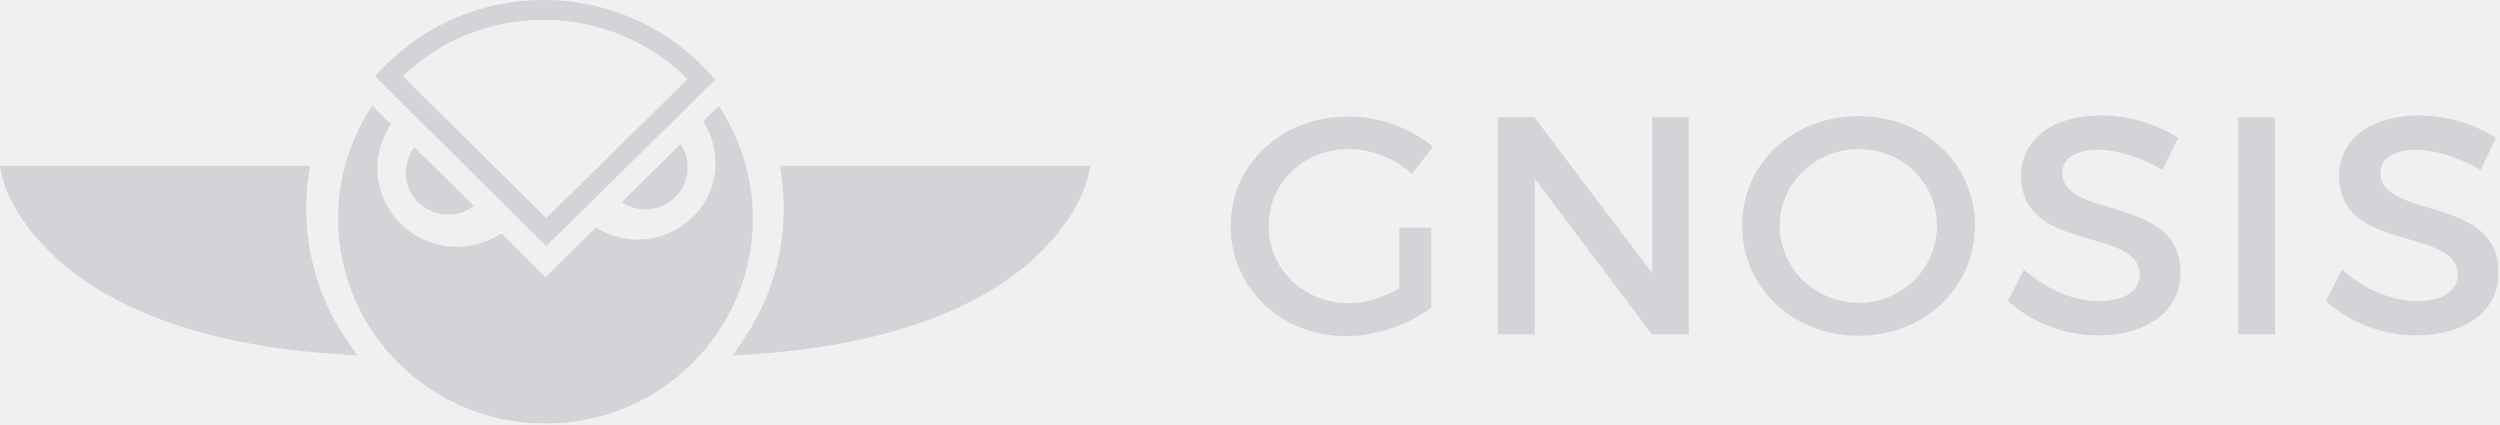
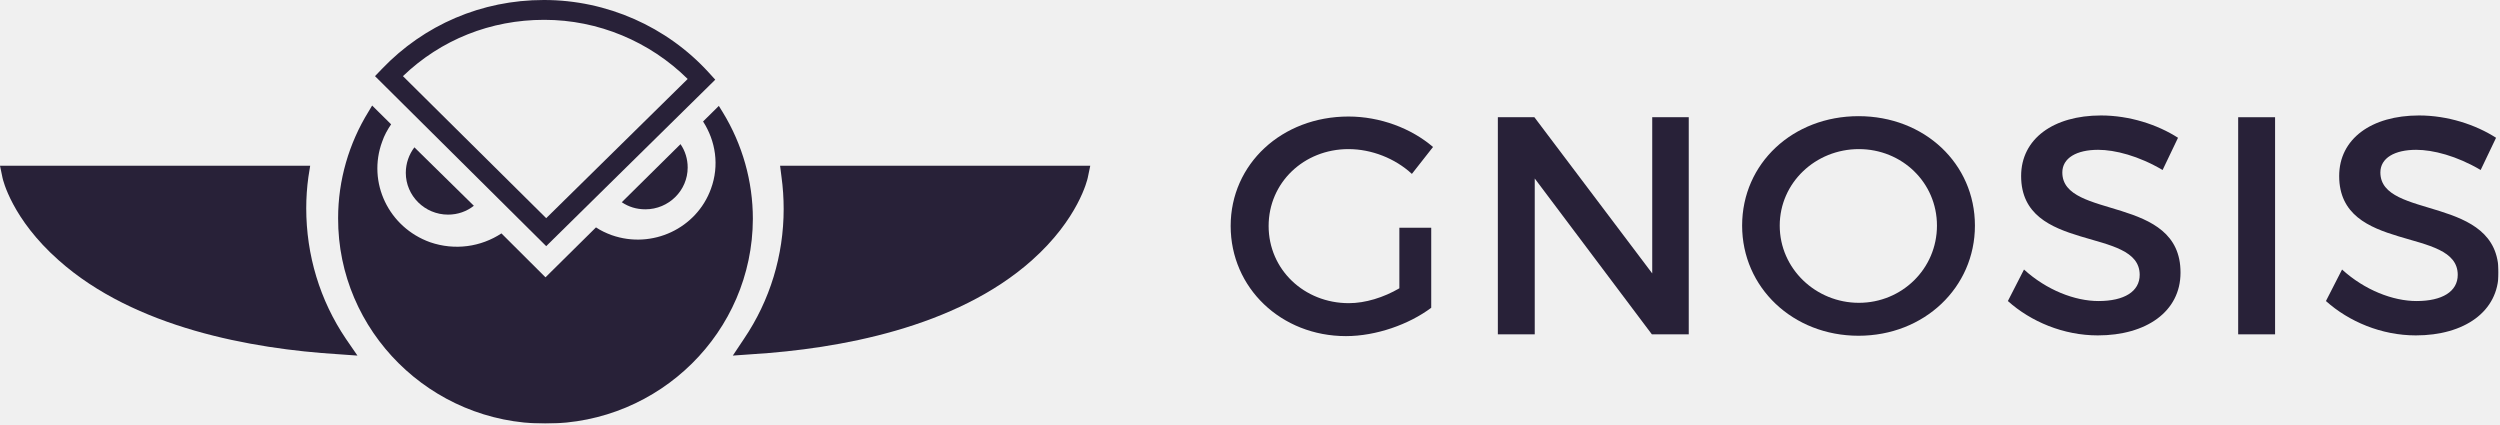
<svg xmlns="http://www.w3.org/2000/svg" xmlns:xlink="http://www.w3.org/1999/xlink" width="200px" height="34px" viewBox="0 0 200 34" version="1.1">
  <defs>
    <polygon id="path-1" points="0 33.887 199.885 33.887 199.885 -1.42108547e-14 0 -1.42108547e-14" />
  </defs>
  <g id="Designs" stroke="none" stroke-width="1" fill="none" fill-rule="evenodd">
    <g id="Home" transform="translate(-861, -4289)">
      <g id="JOIN-THE-WBTC-COMMUNITY" transform="translate(0, 3815)">
        <g id="SECTION---JOIN-THE-WBTC-COMMUNITY" transform="translate(130, 85)">
          <g id="Logo-IDEX-Copy-2" transform="translate(720, 356)">
            <g id="Logo" transform="translate(11, 33)">
-               <path d="M114.498,18.218 L114.498,24.622 C112.722,25.953 110.086,26.889 107.679,26.889 C102.493,26.889 98.453,23.035 98.453,18.077 C98.453,13.118 102.55,9.322 107.88,9.322 C110.401,9.322 112.894,10.257 114.642,11.758 L112.951,13.912 C111.604,12.665 109.714,11.928 107.88,11.928 C104.298,11.928 101.49,14.62 101.49,18.077 C101.49,21.562 104.327,24.253 107.908,24.253 C109.227,24.253 110.688,23.8 111.949,23.064 L111.949,18.218 L114.498,18.218 Z" id="Fill-1" fill="#D4D3D7" />
-               <polygon id="Fill-3" fill="#D4D3D7" points="132.149 26.747 122.779 14.28 122.779 26.747 119.828 26.747 119.828 9.378 122.751 9.378 132.178 21.873 132.178 9.378 135.1 9.378 135.1 26.747" />
-               <path d="M142.378,18.048 C142.378,21.505 145.272,24.225 148.711,24.225 C152.149,24.225 154.957,21.505 154.957,18.048 C154.957,14.592 152.149,11.928 148.711,11.928 C145.244,11.928 142.378,14.62 142.378,18.048 M157.994,18.048 C157.994,23.007 153.926,26.86 148.682,26.86 C143.438,26.86 139.37,23.007 139.37,18.048 C139.37,13.062 143.438,9.293 148.682,9.293 C153.954,9.293 157.994,13.09 157.994,18.048" id="Fill-5" fill="#D4D3D7" />
-               <path d="M174.241,11.022 L173.008,13.6 C171.089,12.467 169.198,11.985 167.851,11.985 C166.132,11.985 164.986,12.637 164.986,13.798 C164.986,17.595 174.47,15.555 174.441,21.817 C174.441,24.933 171.691,26.832 167.823,26.832 C165.072,26.832 162.464,25.727 160.63,24.083 L161.92,21.562 C163.725,23.205 165.988,24.083 167.88,24.083 C169.943,24.083 171.175,23.318 171.175,21.987 C171.175,18.105 161.69,20.287 161.69,14.082 C161.69,11.107 164.269,9.237 168.08,9.237 C170.372,9.237 172.608,9.973 174.241,11.022" id="Fill-7" fill="#D4D3D7" />
+               <path d="M114.498,18.218 L114.498,24.622 C112.722,25.953 110.086,26.889 107.679,26.889 C102.493,26.889 98.453,23.035 98.453,18.077 C98.453,13.118 102.55,9.322 107.88,9.322 C110.401,9.322 112.894,10.257 114.642,11.758 L112.951,13.912 C111.604,12.665 109.714,11.928 107.88,11.928 C104.298,11.928 101.49,14.62 101.49,18.077 C101.49,21.562 104.327,24.253 107.908,24.253 C109.227,24.253 110.688,23.8 111.949,23.064 L111.949,18.218 L114.498,18.218 Z" id="Fill-1" fill="#282138" />
+               <polygon id="Fill-3" fill="#282138" points="132.149 26.747 122.779 14.28 122.779 26.747 119.828 26.747 119.828 9.378 122.751 9.378 132.178 21.873 132.178 9.378 135.1 9.378 135.1 26.747" />
+               <path d="M142.378,18.048 C142.378,21.505 145.272,24.225 148.711,24.225 C152.149,24.225 154.957,21.505 154.957,18.048 C154.957,14.592 152.149,11.928 148.711,11.928 C145.244,11.928 142.378,14.62 142.378,18.048 M157.994,18.048 C157.994,23.007 153.926,26.86 148.682,26.86 C143.438,26.86 139.37,23.007 139.37,18.048 C139.37,13.062 143.438,9.293 148.682,9.293 C153.954,9.293 157.994,13.09 157.994,18.048" id="Fill-5" fill="#282138" />
+               <path d="M174.241,11.022 L173.008,13.6 C171.089,12.467 169.198,11.985 167.851,11.985 C166.132,11.985 164.986,12.637 164.986,13.798 C164.986,17.595 174.47,15.555 174.441,21.817 C174.441,24.933 171.691,26.832 167.823,26.832 C165.072,26.832 162.464,25.727 160.63,24.083 L161.92,21.562 C163.725,23.205 165.988,24.083 167.88,24.083 C169.943,24.083 171.175,23.318 171.175,21.987 C171.175,18.105 161.69,20.287 161.69,14.082 C161.69,11.107 164.269,9.237 168.08,9.237 C170.372,9.237 172.608,9.973 174.241,11.022" id="Fill-7" fill="#282138" />
              <mask id="mask-2" fill="white">
                <use xlink:href="#path-1" />
              </mask>
              <g id="Clip-10" />
-               <polygon id="Fill-9" fill="#D4D3D7" mask="url(#mask-2)" points="179.054 26.747 182.006 26.747 182.006 9.378 179.054 9.378" />
-               <path d="M199.685,11.022 L198.453,13.6 C196.533,12.467 194.642,11.985 193.295,11.985 C191.576,11.985 190.43,12.637 190.43,13.798 C190.43,17.595 199.914,15.555 199.885,21.817 C199.885,24.933 197.135,26.832 193.267,26.832 C190.516,26.832 187.908,25.727 186.075,24.083 L187.364,21.562 C189.169,23.205 191.432,24.083 193.324,24.083 C195.387,24.083 196.619,23.318 196.619,21.987 C196.619,18.105 187.134,20.287 187.134,14.082 C187.134,11.107 189.713,9.237 193.524,9.237 C195.817,9.237 198.052,9.973 199.685,11.022" id="Fill-11" fill="#D4D3D7" mask="url(#mask-2)" />
-               <path d="M57.507,8.472 L56.246,9.718 C57.249,11.277 57.565,13.232 56.877,15.102 C55.731,18.275 52.178,19.947 48.94,18.813 C48.481,18.643 48.052,18.445 47.679,18.19 L43.639,22.185 L40.115,18.672 C38.481,19.748 36.39,20.06 34.413,19.38 C31.089,18.19 29.37,14.592 30.573,11.333 C30.745,10.823 31.003,10.37 31.289,9.945 L29.771,8.443 L29.484,8.925 C27.908,11.475 27.049,14.422 27.049,17.453 C27.02,26.492 34.47,33.887 43.61,33.887 L43.639,33.887 C52.779,33.887 60.201,26.548 60.229,17.51 C60.229,14.507 59.398,11.56 57.822,8.982 L57.507,8.472 Z" id="Fill-12" fill="#D4D3D7" mask="url(#mask-2)" />
-               <path d="M33.152,11.787 C32.722,12.353 32.464,13.062 32.464,13.827 C32.464,15.668 33.983,17.17 35.845,17.17 C36.619,17.17 37.335,16.915 37.908,16.462 L33.152,11.787 Z" id="Fill-13" fill="#D4D3D7" mask="url(#mask-2)" />
-               <path d="M49.742,16.178 C50.287,16.547 50.917,16.745 51.633,16.745 C53.496,16.745 55.014,15.243 55.014,13.402 C55.014,12.722 54.814,12.07 54.441,11.532 L49.742,16.178 Z" id="Fill-14" fill="#D4D3D7" mask="url(#mask-2)" />
-               <path d="M32.235,6.092 L43.696,17.453 L55.014,6.318 C51.977,3.315 47.851,1.587 43.553,1.587 L43.524,1.587 C39.255,1.587 35.272,3.173 32.235,6.092 Z M43.696,19.692 L30,6.092 L30.544,5.525 C33.926,1.983 38.539,-1.42108547e-14 43.496,-1.42108547e-14 L43.524,-1.42108547e-14 C48.539,-1.42108547e-14 53.352,2.125 56.705,5.808 L57.221,6.375 L43.696,19.692 Z" id="Fill-15" fill="#D4D3D7" mask="url(#mask-2)" />
-               <path d="M28.596,28.447 L26.991,28.333 C20.172,27.908 10.774,26.236 4.699,20.825 C0.946,17.51 0.229,14.365 0.201,14.223 L-5.73065903e-05,13.26 L24.814,13.26 L24.67,14.167 C24.556,14.988 24.499,15.838 24.499,16.66 C24.499,20.4 25.587,24.026 27.679,27.115 L28.596,28.447 Z" id="Fill-16" fill="#D4D3D7" mask="url(#mask-2)" />
-               <path d="M58.625,28.447 L59.513,27.115 C61.605,24.026 62.693,20.428 62.693,16.717 C62.693,15.867 62.636,14.988 62.522,14.167 L62.407,13.26 L87.221,13.26 L87.02,14.223 C86.991,14.365 86.275,17.51 82.55,20.825 C76.476,26.236 67.049,27.908 60.229,28.333 L58.625,28.447 Z" id="Fill-17" fill="#D4D3D7" mask="url(#mask-2)" />
+               <polygon id="Fill-9" fill="#282138" mask="url(#mask-2)" points="179.054 26.747 182.006 26.747 182.006 9.378 179.054 9.378" />
+               <path d="M199.685,11.022 L198.453,13.6 C196.533,12.467 194.642,11.985 193.295,11.985 C191.576,11.985 190.43,12.637 190.43,13.798 C190.43,17.595 199.914,15.555 199.885,21.817 C199.885,24.933 197.135,26.832 193.267,26.832 C190.516,26.832 187.908,25.727 186.075,24.083 L187.364,21.562 C189.169,23.205 191.432,24.083 193.324,24.083 C195.387,24.083 196.619,23.318 196.619,21.987 C196.619,18.105 187.134,20.287 187.134,14.082 C187.134,11.107 189.713,9.237 193.524,9.237 C195.817,9.237 198.052,9.973 199.685,11.022" id="Fill-11" fill="#282138" mask="url(#mask-2)" />
+               <path d="M57.507,8.472 L56.246,9.718 C57.249,11.277 57.565,13.232 56.877,15.102 C55.731,18.275 52.178,19.947 48.94,18.813 C48.481,18.643 48.052,18.445 47.679,18.19 L43.639,22.185 L40.115,18.672 C38.481,19.748 36.39,20.06 34.413,19.38 C31.089,18.19 29.37,14.592 30.573,11.333 C30.745,10.823 31.003,10.37 31.289,9.945 L29.771,8.443 L29.484,8.925 C27.908,11.475 27.049,14.422 27.049,17.453 C27.02,26.492 34.47,33.887 43.61,33.887 L43.639,33.887 C52.779,33.887 60.201,26.548 60.229,17.51 C60.229,14.507 59.398,11.56 57.822,8.982 L57.507,8.472 Z" id="Fill-12" fill="#282138" mask="url(#mask-2)" />
+               <path d="M33.152,11.787 C32.722,12.353 32.464,13.062 32.464,13.827 C32.464,15.668 33.983,17.17 35.845,17.17 C36.619,17.17 37.335,16.915 37.908,16.462 L33.152,11.787 Z" id="Fill-13" fill="#282138" mask="url(#mask-2)" />
+               <path d="M49.742,16.178 C50.287,16.547 50.917,16.745 51.633,16.745 C53.496,16.745 55.014,15.243 55.014,13.402 C55.014,12.722 54.814,12.07 54.441,11.532 L49.742,16.178 Z" id="Fill-14" fill="#282138" mask="url(#mask-2)" />
+               <path d="M32.235,6.092 L43.696,17.453 L55.014,6.318 C51.977,3.315 47.851,1.587 43.553,1.587 L43.524,1.587 C39.255,1.587 35.272,3.173 32.235,6.092 Z M43.696,19.692 L30,6.092 L30.544,5.525 C33.926,1.983 38.539,-1.42108547e-14 43.496,-1.42108547e-14 L43.524,-1.42108547e-14 C48.539,-1.42108547e-14 53.352,2.125 56.705,5.808 L57.221,6.375 L43.696,19.692 Z" id="Fill-15" fill="#282138" mask="url(#mask-2)" />
+               <path d="M28.596,28.447 L26.991,28.333 C20.172,27.908 10.774,26.236 4.699,20.825 C0.946,17.51 0.229,14.365 0.201,14.223 L-5.73065903e-05,13.26 L24.814,13.26 L24.67,14.167 C24.556,14.988 24.499,15.838 24.499,16.66 C24.499,20.4 25.587,24.026 27.679,27.115 L28.596,28.447 Z" id="Fill-16" fill="#282138" mask="url(#mask-2)" />
+               <path d="M58.625,28.447 L59.513,27.115 C61.605,24.026 62.693,20.428 62.693,16.717 C62.693,15.867 62.636,14.988 62.522,14.167 L62.407,13.26 L87.221,13.26 L87.02,14.223 C86.991,14.365 86.275,17.51 82.55,20.825 C76.476,26.236 67.049,27.908 60.229,28.333 L58.625,28.447 Z" id="Fill-17" fill="#282138" mask="url(#mask-2)" />
            </g>
          </g>
        </g>
      </g>
    </g>
  </g>
</svg>
